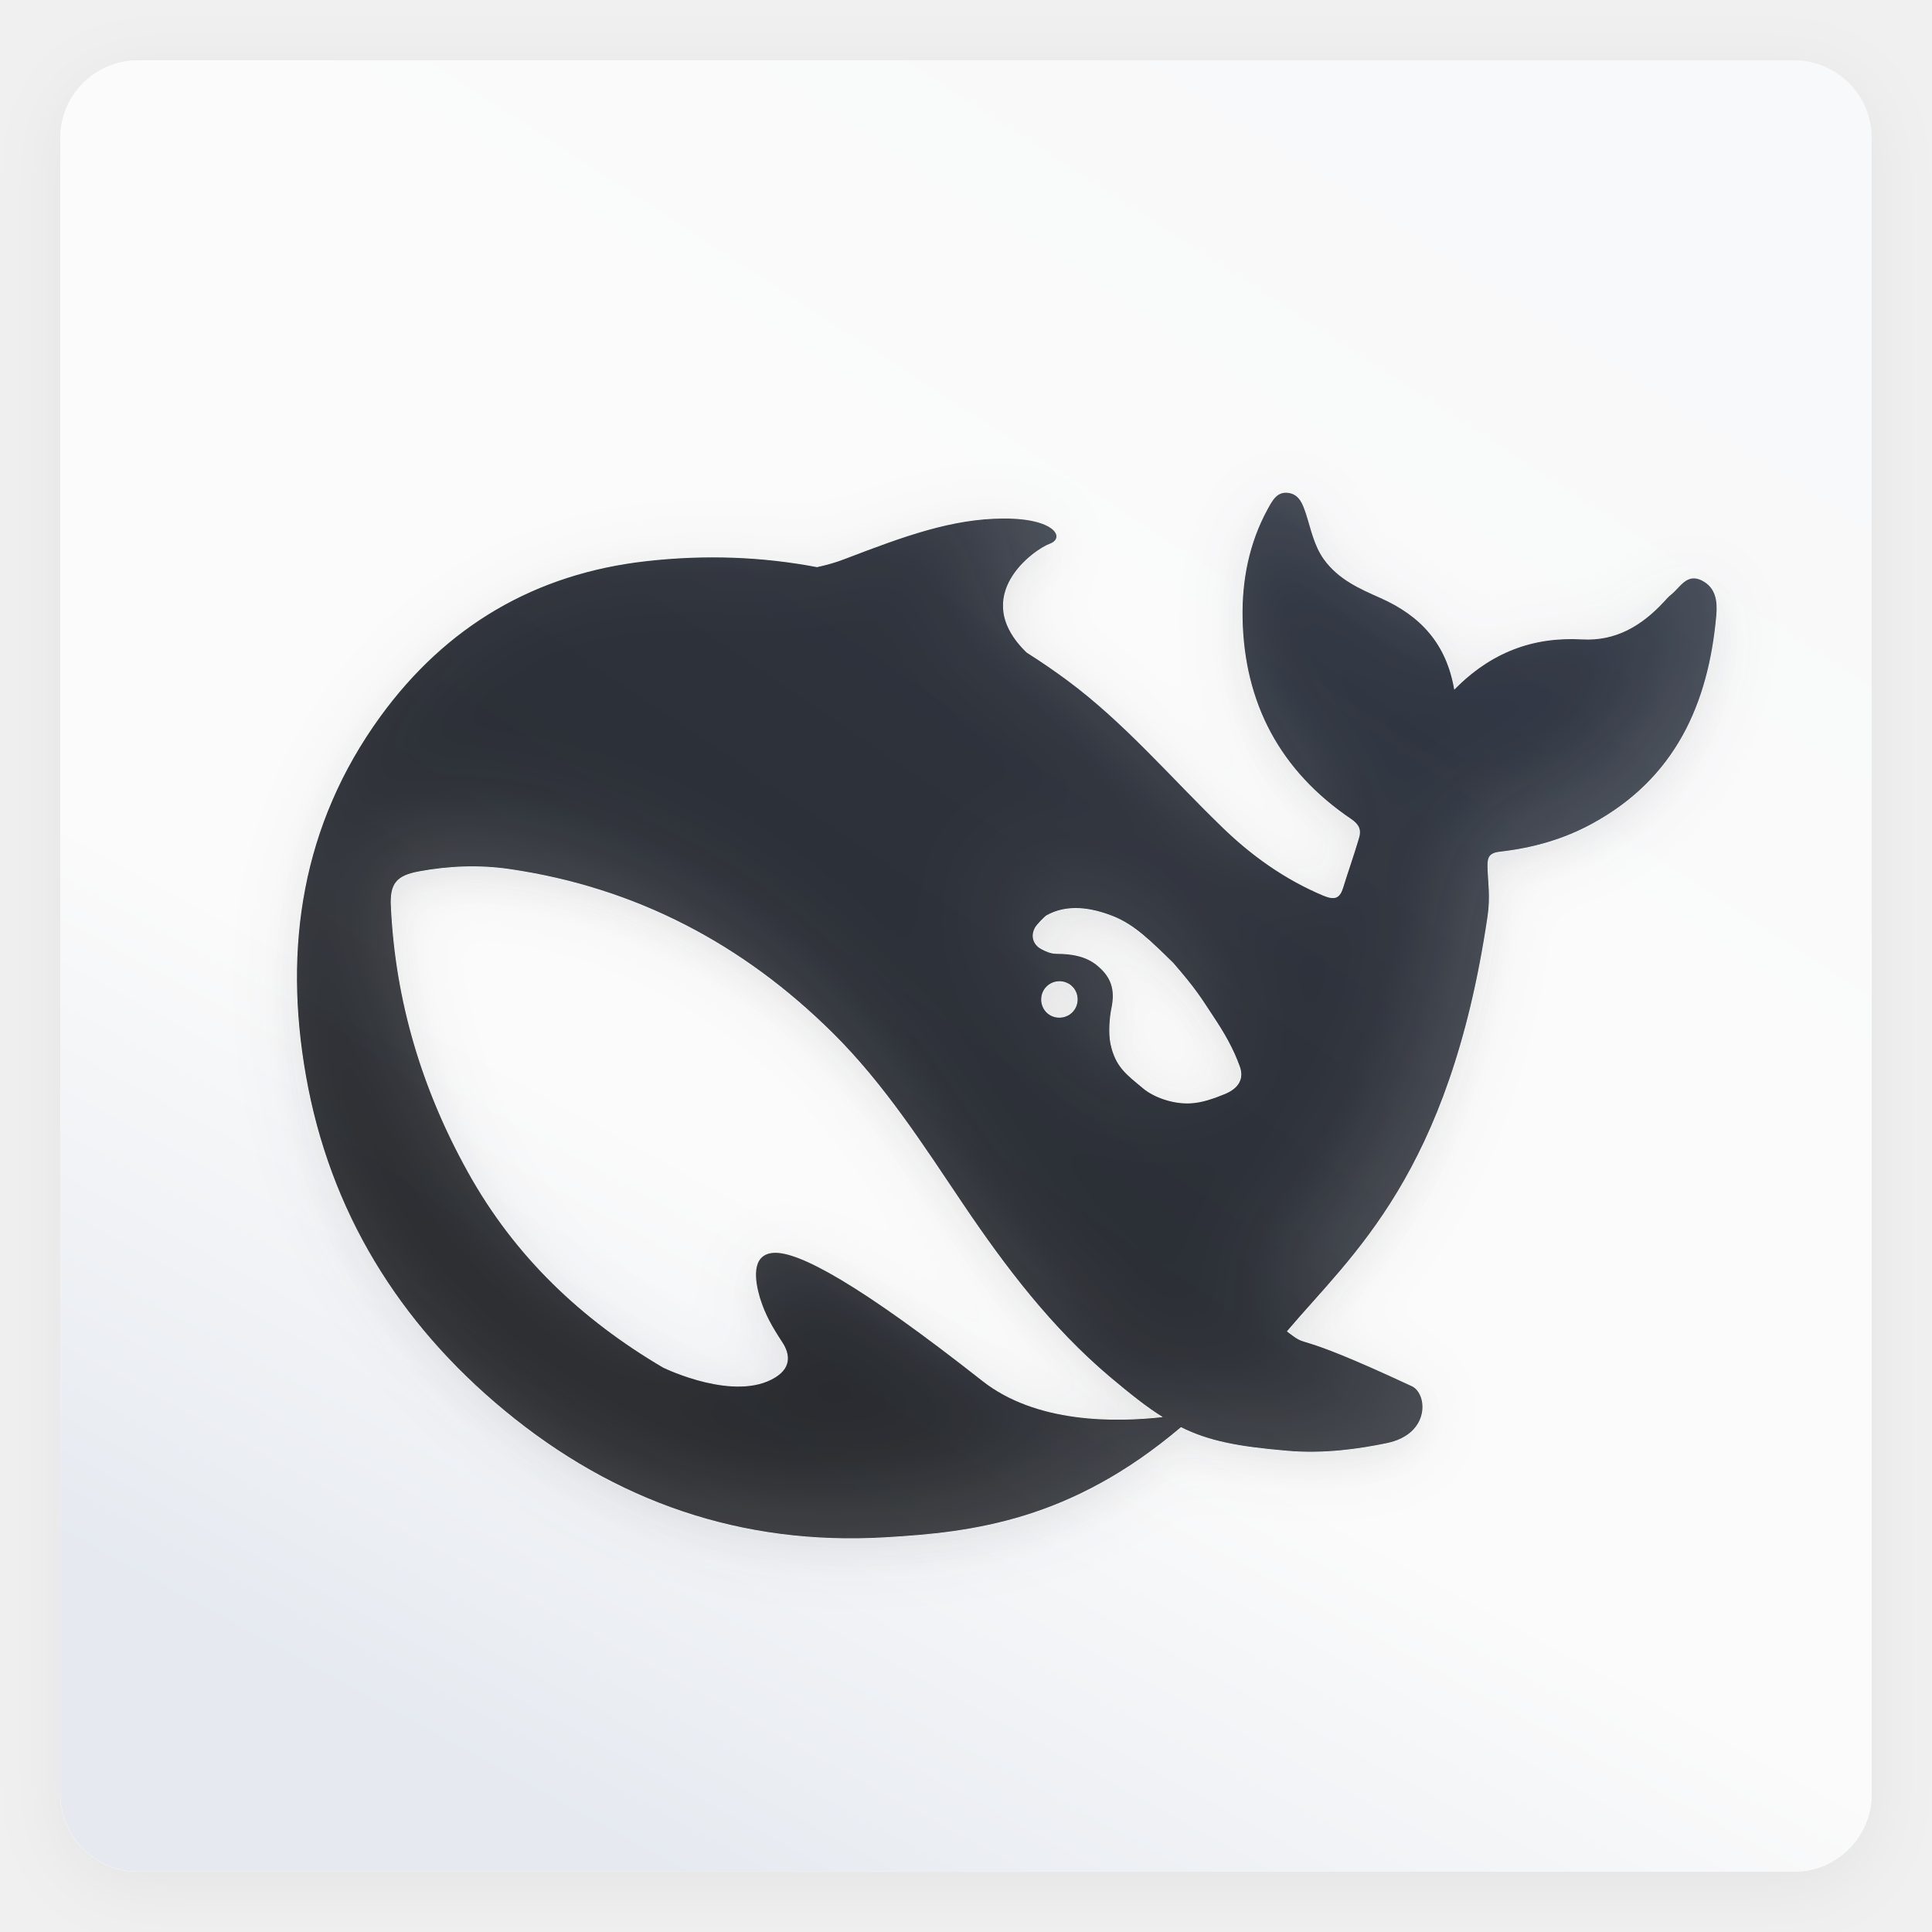
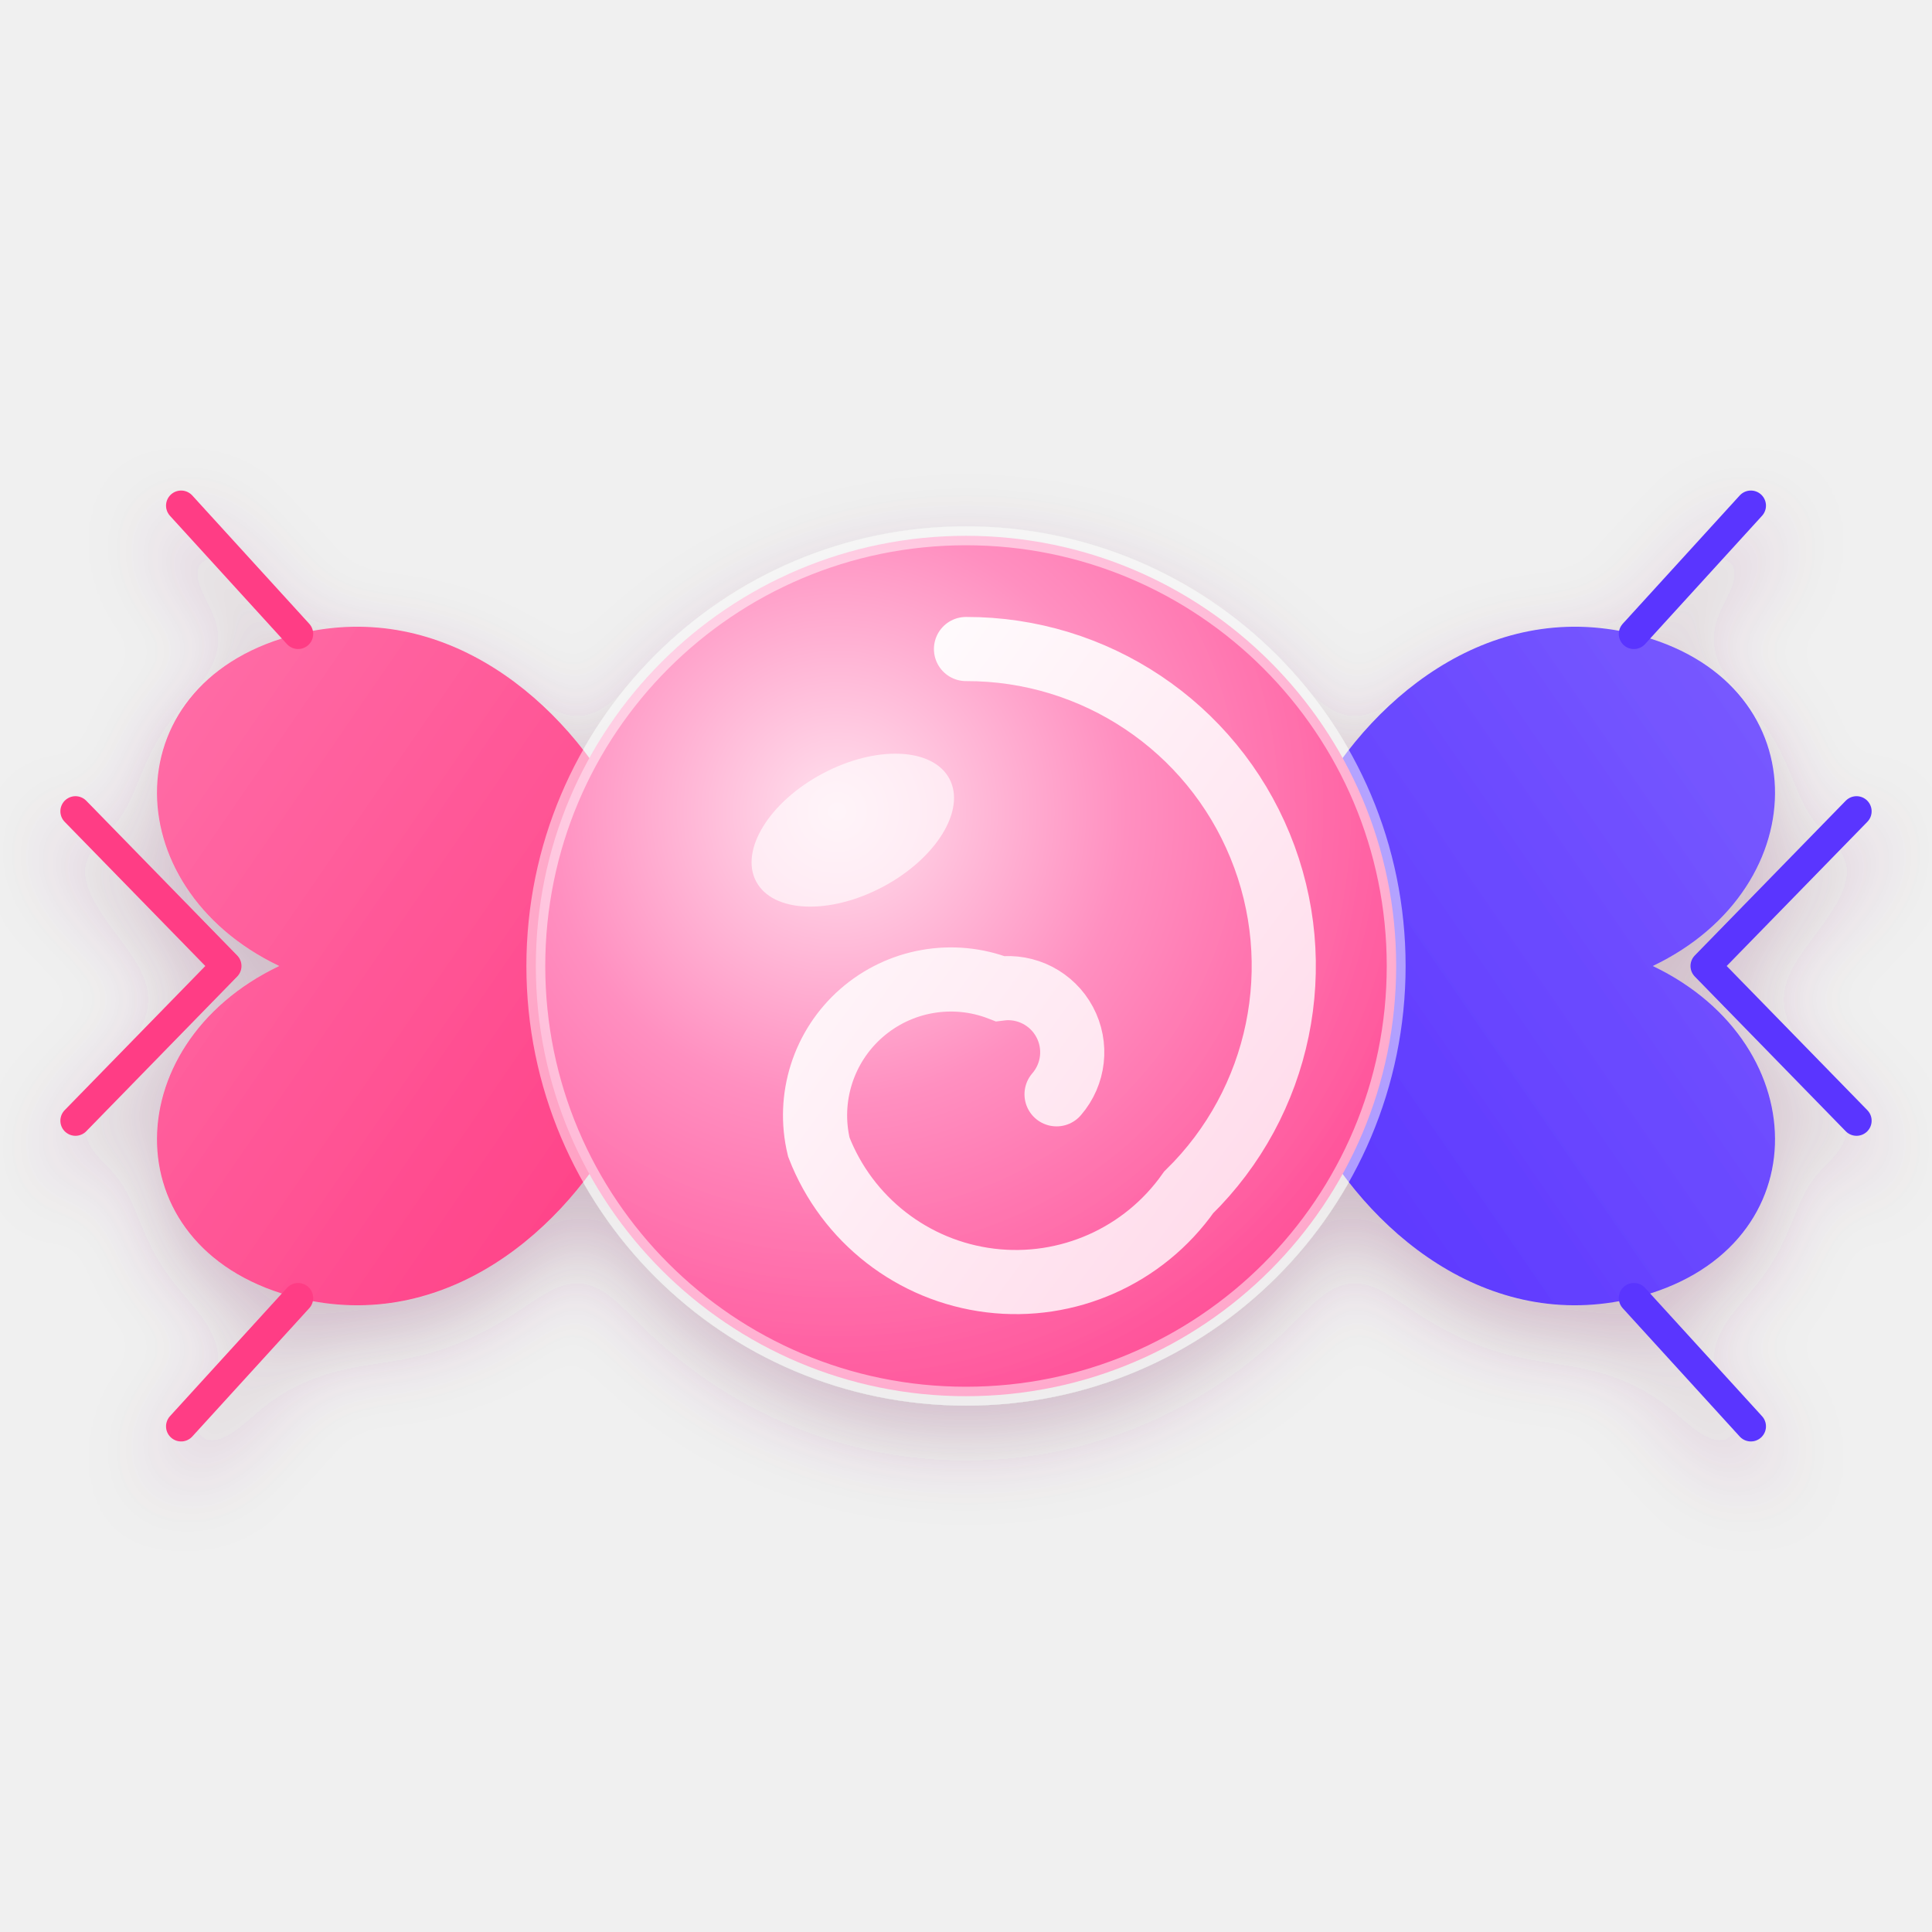
- <svg xmlns="http://www.w3.org/2000/svg" width="1024" height="1024" viewBox="0 0 1024 1024" fill="none">
-   <g transform="translate(32 32) scale(0.9375) translate(-40 -32)">
-     <g filter="url(#filter0_d_1637_371)">
-       <rect rx="44" width="1024" height="1024" transform="translate(40 32)" fill="#FBFBFB" />
-       <rect rx="44" width="1024" height="1024" transform="translate(40 32)" fill="url(#paint0_linear_1637_371)" fill-opacity="0.4" />
-       <rect rx="44" width="1024" height="1024" transform="translate(40 32)" fill="url(#paint1_linear_1637_371)" fill-opacity="0.8" />
-       <g filter="url(#filter1_ddi_1637_371)">
-         <path d="M968.002 326.025C959.5 321.85 955.842 329.804 950.865 333.835C949.162 335.143 947.722 336.834 946.283 338.393C933.859 351.673 919.336 360.407 900.376 359.363C872.649 357.804 848.963 366.525 828.035 387.759C823.586 361.583 808.812 345.951 786.313 335.936C774.536 330.729 762.64 325.51 754.401 314.186C748.645 306.112 747.074 297.127 744.195 288.274C742.36 282.936 740.538 277.465 734.385 276.554C727.718 275.51 725.103 281.112 722.476 285.803C712.006 304.95 707.952 326.039 708.349 347.405C709.26 395.463 729.54 433.742 769.823 460.962C774.404 464.094 775.579 467.212 774.14 471.771C771.394 481.153 768.119 490.257 765.241 499.639C763.406 505.624 760.66 506.933 754.256 504.329C732.154 495.08 713.049 481.417 696.175 464.874C667.524 437.138 641.633 406.536 609.325 382.566C601.733 376.964 594.154 371.758 586.298 366.802C553.33 334.773 590.616 308.464 599.251 305.333C608.282 302.082 602.393 290.877 573.214 291.009C544.048 291.141 517.364 300.906 483.353 313.935C478.389 315.891 473.147 317.318 467.786 318.494C436.917 312.64 404.873 311.332 371.377 315.111C308.332 322.141 257.975 351.964 220.953 402.876C176.471 464.081 166.014 533.624 178.835 606.153C192.302 682.594 231.291 745.887 291.194 795.372C353.328 846.68 424.876 871.813 506.498 866.99C556.076 864.122 611.279 857.489 673.532 804.74C689.23 812.55 705.708 815.681 733.052 818.02C754.111 819.976 774.391 816.976 790.076 813.726C814.674 808.519 812.971 785.726 804.072 781.564C731.995 747.962 747.826 761.638 733.435 750.565C770.06 707.198 825.263 662.139 846.85 516.156C848.553 504.567 847.114 497.273 846.85 487.892C846.718 482.157 848.025 479.95 854.574 479.303C872.623 477.215 890.156 472.273 906.238 463.42C952.938 437.892 971.765 395.965 976.215 345.7C976.875 338.01 976.083 330.069 967.976 326.039L968.002 326.025ZM561.067 778.432C491.222 723.477 457.343 705.374 443.347 706.154C430.263 706.933 432.626 721.918 435.505 731.682C438.515 741.315 442.436 747.962 447.929 756.418C451.718 762.021 454.346 770.345 444.14 776.609C421.641 790.549 382.533 771.918 380.698 771.006C335.174 744.182 297.109 708.757 270.293 660.316C244.389 613.698 229.35 563.685 226.868 510.302C226.208 497.406 230.01 492.847 242.831 490.508C259.704 487.376 277.106 486.729 293.98 489.2C365.264 499.625 425.959 531.523 476.844 582.052C505.878 610.831 527.861 645.213 550.491 678.815C574.561 714.492 600.452 748.49 633.42 776.358C645.066 786.122 654.348 793.548 663.247 799.019C636.431 802.018 591.698 802.666 561.08 778.445L561.067 778.432ZM594.55 562.905C594.55 557.171 599.132 552.625 604.888 552.625C606.195 552.625 607.371 552.876 608.414 553.273C609.853 553.801 611.16 554.581 612.203 555.744C614.038 557.567 615.081 560.17 615.081 562.905C615.081 568.64 610.5 573.185 604.743 573.185C598.987 573.185 594.537 568.627 594.537 562.905H594.55ZM698.539 616.301C691.871 619.037 685.19 621.375 678.787 621.64C668.845 622.155 657.992 618.125 652.103 613.17C642.953 605.479 636.404 601.185 633.658 587.773C632.483 582.039 633.13 573.185 634.186 568.111C636.536 557.171 633.922 550.141 626.212 543.759C619.927 538.553 611.952 537.112 603.185 537.112C599.911 537.112 596.914 535.685 594.682 534.509C591.025 532.686 588.015 528.127 590.893 522.525C591.804 520.701 596.254 516.275 597.297 515.495C609.206 508.716 622.937 510.936 635.625 516.01C647.403 520.833 656.288 529.686 669.109 542.186C682.193 557.289 684.543 561.465 692.003 572.789C697.892 581.642 703.252 590.759 706.909 601.185C709.128 607.699 706.249 613.038 698.539 616.288V616.301Z" fill="url(#paint2_linear_1637_371)" fill-opacity="0.9" />
-       </g>
-     </g>
+ <svg xmlns="http://www.w3.org/2000/svg" width="1024" height="1024" viewBox="0 0 1024 1024">
+   <defs>
+     <linearGradient id="wrapL" x1="0" y1="0" x2="1" y2="1">
+       <stop offset="0" stop-color="#FF6FA8" />
+       <stop offset="1" stop-color="#FF3E85" />
+     </linearGradient>
+     <linearGradient id="wrapR" x1="1" y1="0" x2="0" y2="1">
+       <stop offset="0" stop-color="#7A5CFF" />
+       <stop offset="1" stop-color="#5A34FF" />
+     </linearGradient>
+     <radialGradient id="candyBody" cx="0.35" cy="0.32" r="0.75">
+       <stop offset="0" stop-color="#FFE1EE" />
+       <stop offset="0.45" stop-color="#FF8FC0" />
+       <stop offset="1" stop-color="#FF4F97" />
+     </radialGradient>
+     <linearGradient id="swirl" x1="0" y1="0" x2="1" y2="1">
+       <stop offset="0" stop-color="#FFFFFF" />
+       <stop offset="1" stop-color="#FFD8E9" />
+     </linearGradient>
+     <filter id="soft" x="-20%" y="-20%" width="140%" height="140%">
+       <feDropShadow dx="0" dy="18" stdDeviation="22" flood-color="#7A2E63" flood-opacity="0.28" />
+     </filter>
+   </defs>
+   <g filter="url(#soft)">
+     <path d="M148 512 C 60 470, 60 360, 158 336 C 236 317, 300 372, 330 430 L 330 594 C 300 652, 236 707, 158 688 C 60 664, 60 554, 148 512 Z" fill="url(#wrapL)" />
+     <path d="M120 512 L 40 430 M120 512 L 40 594 M158 336 L 96 268 M158 688 L 96 756" stroke="#FF3E85" stroke-width="16" stroke-linecap="round" />
+     <path d="M876 512 C 964 470, 964 360, 866 336 C 788 317, 724 372, 694 430 L 694 594 C 724 652, 788 707, 866 688 C 964 664, 964 554, 876 512 Z" fill="url(#wrapR)" />
+     <path d="M904 512 L 984 430 M904 512 L 984 594 M866 336 L 928 268 M866 688 L 928 756" stroke="#5A34FF" stroke-width="16" stroke-linecap="round" />
+     <circle cx="512" cy="512" r="228" fill="url(#candyBody)" />
+     <circle cx="512" cy="512" r="228" fill="none" stroke="#FFFFFF" stroke-width="10" opacity="0.5" />
+     <path d="M512 512 m0 -168 a168 168 0 0 1 118 288 a112 112 0 0 1 -196 -24 a72 72 0 0 1 96 -84 a34 34 0 0 1 30 56" fill="none" stroke="url(#swirl)" stroke-width="34" stroke-linecap="round" />
+     <ellipse cx="452" cy="440" rx="58" ry="34" fill="#FFFFFF" opacity="0.65" transform="rotate(-28 452 440)" />
  </g>
-   <defs>
-     <filter id="filter0_d_1637_371" x="-8" y="-16" width="1120" height="1120" filterUnits="userSpaceOnUse" color-interpolation-filters="sRGB">
-       <feFlood flood-opacity="0" result="BackgroundImageFix" />
-       <feColorMatrix in="SourceAlpha" type="matrix" values="0 0 0 0 0 0 0 0 0 0 0 0 0 0 0 0 0 0 127 0" result="hardAlpha" />
-       <feOffset dy="8" />
-       <feGaussianBlur stdDeviation="20" />
-       <feComposite in2="hardAlpha" operator="out" />
-       <feColorMatrix type="matrix" values="0 0 0 0 0 0 0 0 0 0 0 0 0 0 0 0 0 0 0.05 0" />
-       <feBlend mode="normal" in2="BackgroundImageFix" result="effect1_dropShadow_1637_371" />
-       <feBlend mode="normal" in="BackgroundImageFix" in2="effect1_dropShadow_1637_371" result="BackgroundImageFix" />
-       <feBlend mode="normal" in="SourceGraphic" in2="BackgroundImageFix" result="shape" />
-     </filter>
-     <filter id="filter1_ddi_1637_371" x="133.744" y="240.427" width="882.652" height="671.147" filterUnits="userSpaceOnUse" color-interpolation-filters="sRGB">
-       <feFlood flood-opacity="0" result="BackgroundImageFix" />
-       <feColorMatrix in="SourceAlpha" type="matrix" values="0 0 0 0 0 0 0 0 0 0 0 0 0 0 0 0 0 0 127 0" result="hardAlpha" />
-       <feOffset dy="4" />
-       <feGaussianBlur stdDeviation="20" />
-       <feComposite in2="hardAlpha" operator="out" />
-       <feColorMatrix type="matrix" values="0 0 0 0 0.176 0 0 0 0 0.192 0 0 0 0 0.231 0 0 0 0.08 0" />
-       <feBlend mode="normal" in2="BackgroundImageFix" result="effect1_dropShadow_1637_371" />
-       <feColorMatrix in="SourceAlpha" type="matrix" values="0 0 0 0 0 0 0 0 0 0 0 0 0 0 0 0 0 0 127 0" result="hardAlpha" />
-       <feOffset dy="8" />
-       <feGaussianBlur stdDeviation="8" />
-       <feComposite in2="hardAlpha" operator="out" />
-       <feColorMatrix type="matrix" values="0 0 0 0 0.173 0 0 0 0 0.188 0 0 0 0 0.224 0 0 0 0.04 0" />
-       <feBlend mode="normal" in2="effect1_dropShadow_1637_371" result="effect2_dropShadow_1637_371" />
-       <feBlend mode="normal" in="SourceGraphic" in2="BackgroundImageFix" result="shape" />
-       <feColorMatrix in="SourceAlpha" type="matrix" values="0 0 0 0 0 0 0 0 0 0 0 0 0 0 0 0 0 0 127 0" result="hardAlpha" />
-       <feOffset dx="-16" dy="-20" />
-       <feGaussianBlur stdDeviation="30" />
-       <feComposite in2="hardAlpha" operator="arithmetic" k2="-1" k3="1" />
-       <feColorMatrix type="matrix" values="0 0 0 0 1 0 0 0 0 1 0 0 0 0 1 0 0 0 0.15 0" />
-       <feBlend mode="normal" in2="shape" result="effect3_innerShadow_1637_371" />
-       <feBlend mode="normal" in="effect3_innerShadow_1637_371" in2="effect2_dropShadow_1637_371" result="effect3_innerShadow_1637_371" />
-     </filter>
-     <linearGradient id="paint0_linear_1637_371" x1="973.58" y1="1.59609e-05" x2="378.123" y2="917.86" gradientUnits="userSpaceOnUse">
-       <stop offset="0.142" stop-color="#D4DBE9" />
-       <stop offset="0.486" stop-color="#FBFBFB" />
-     </linearGradient>
-     <linearGradient id="paint1_linear_1637_371" x1="603.371" y1="445.063" x2="239.356" y2="1111.41" gradientUnits="userSpaceOnUse">
-       <stop offset="0.363" stop-color="#FBFBFB" />
-       <stop offset="0.83" stop-color="#E1E6EE" />
-     </linearGradient>
-     <linearGradient id="paint2_linear_1637_371" x1="849.855" y1="39.085" x2="331.636" y2="802.645" gradientUnits="userSpaceOnUse">
-       <stop offset="0.086" stop-color="#1C2434" />
-       <stop offset="1" stop-color="#0F1115" />
-     </linearGradient>
-   </defs>
</svg>
